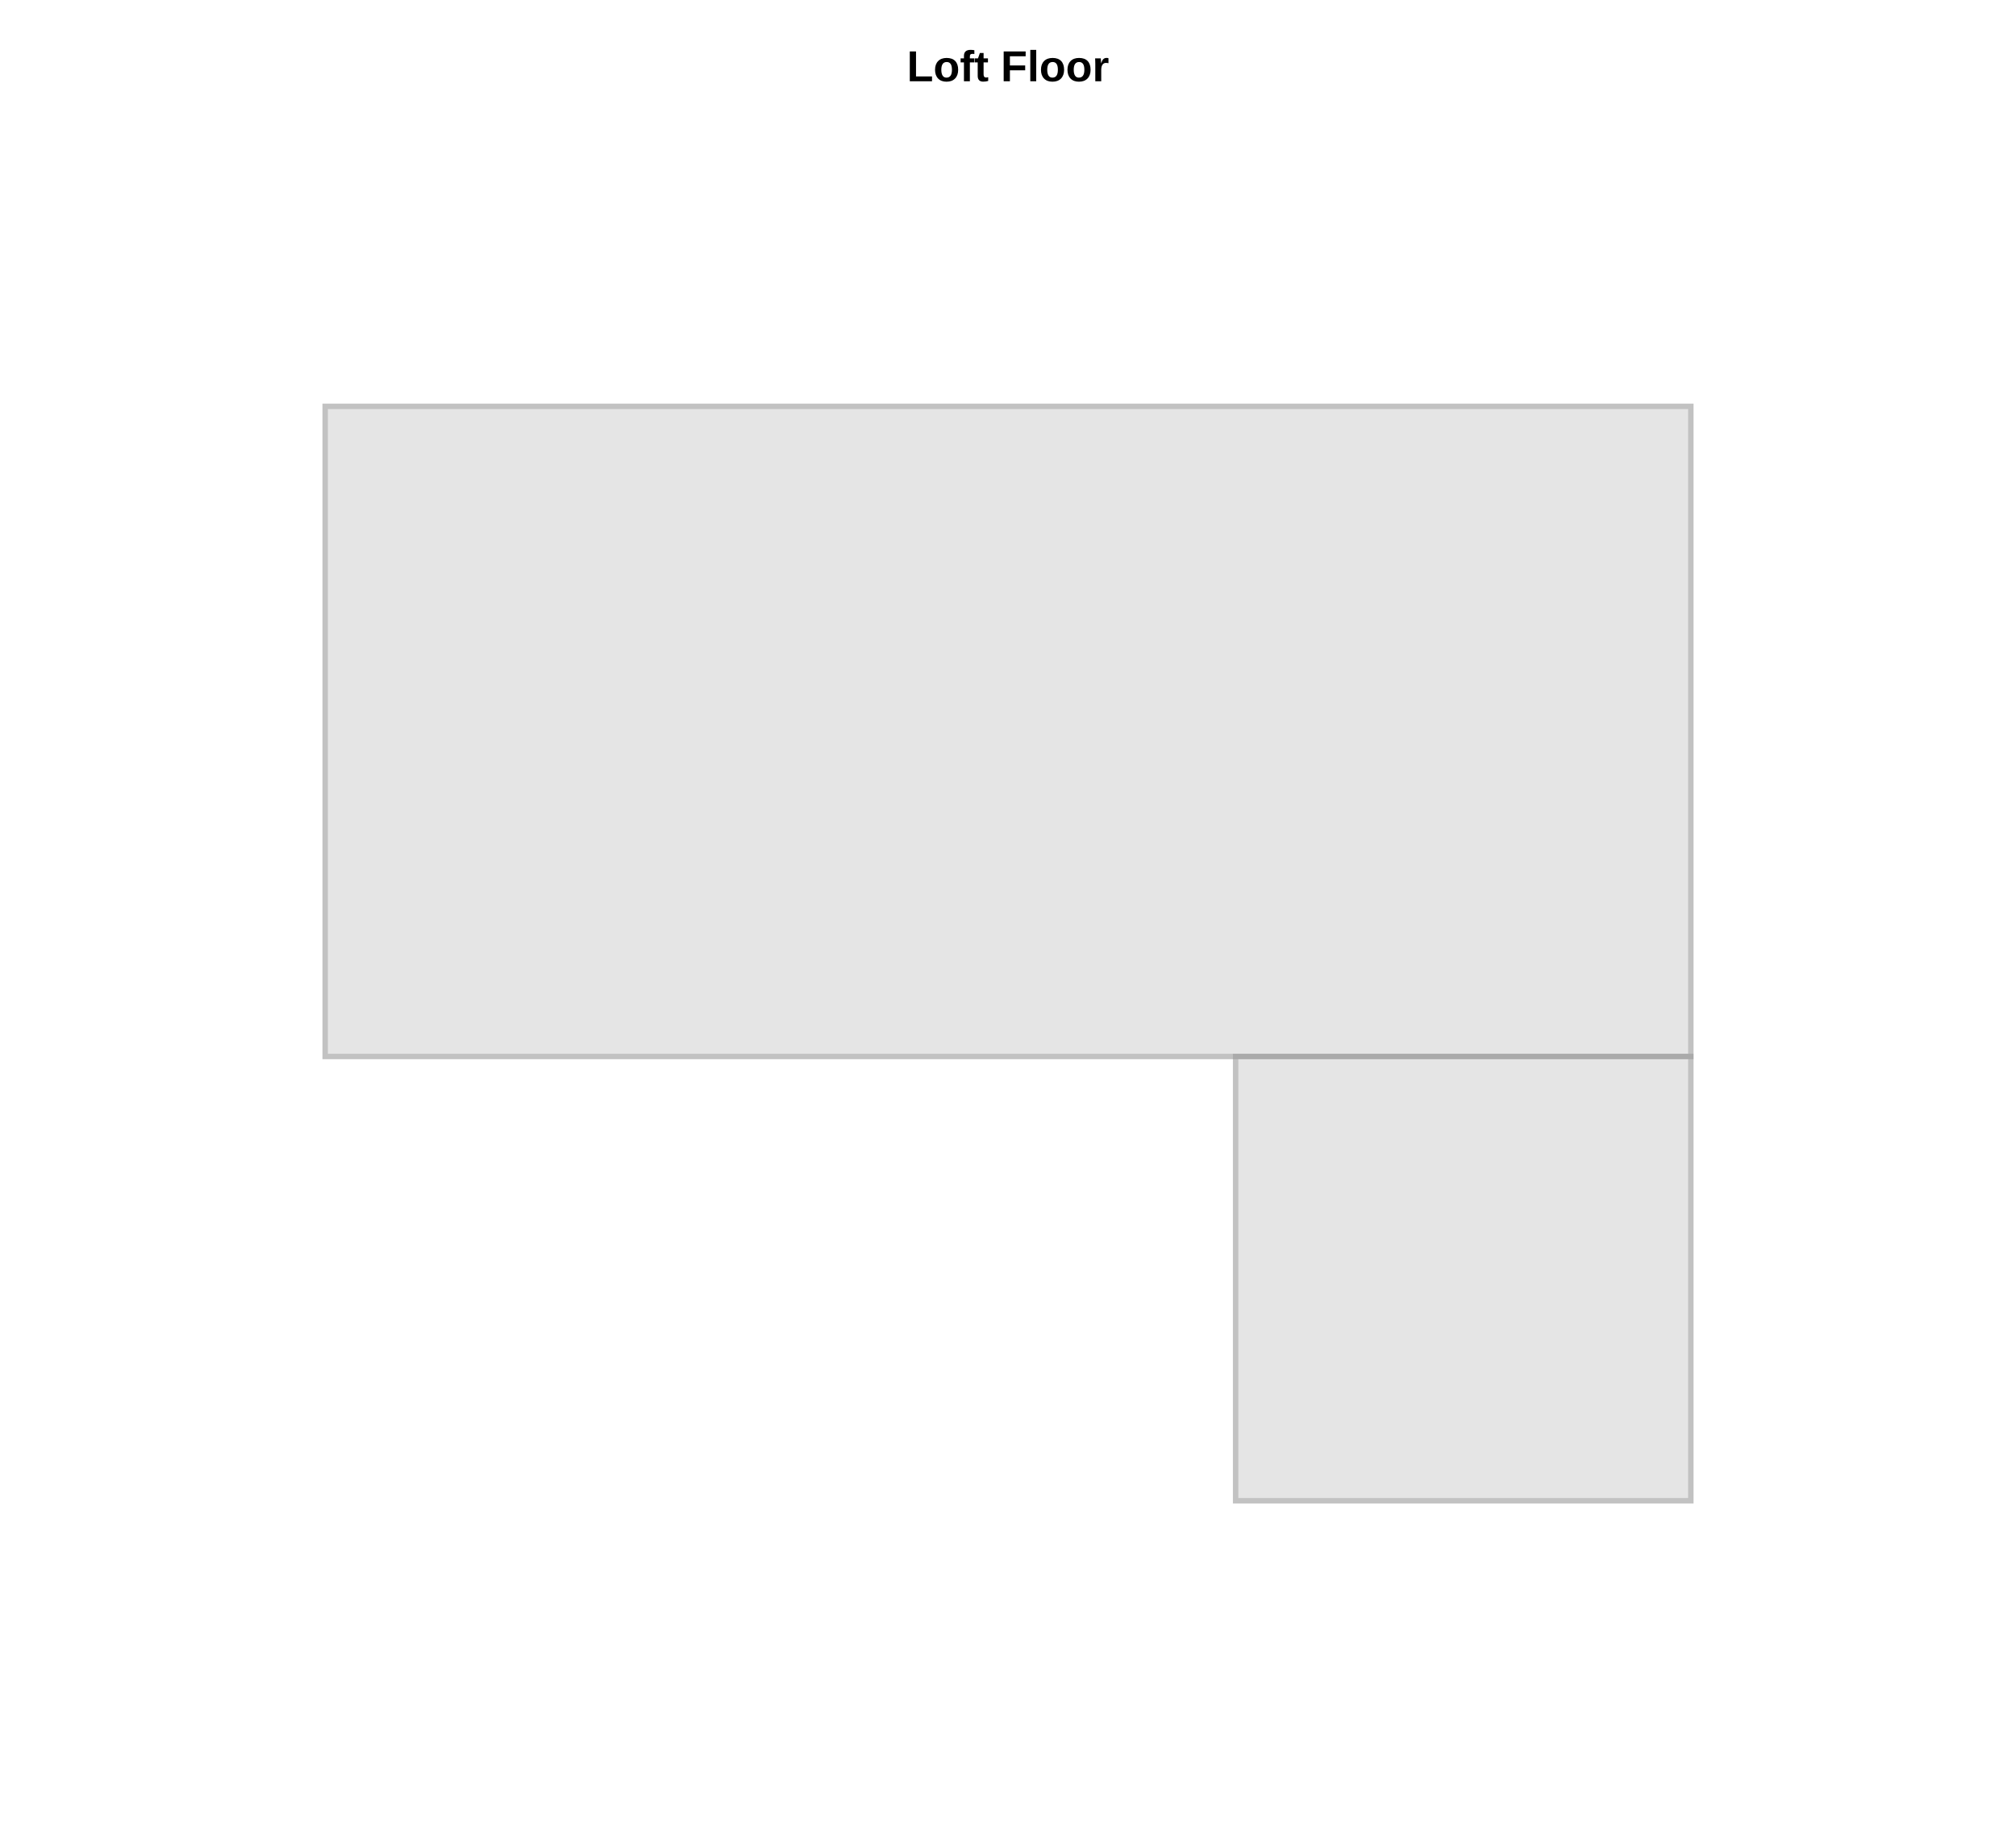
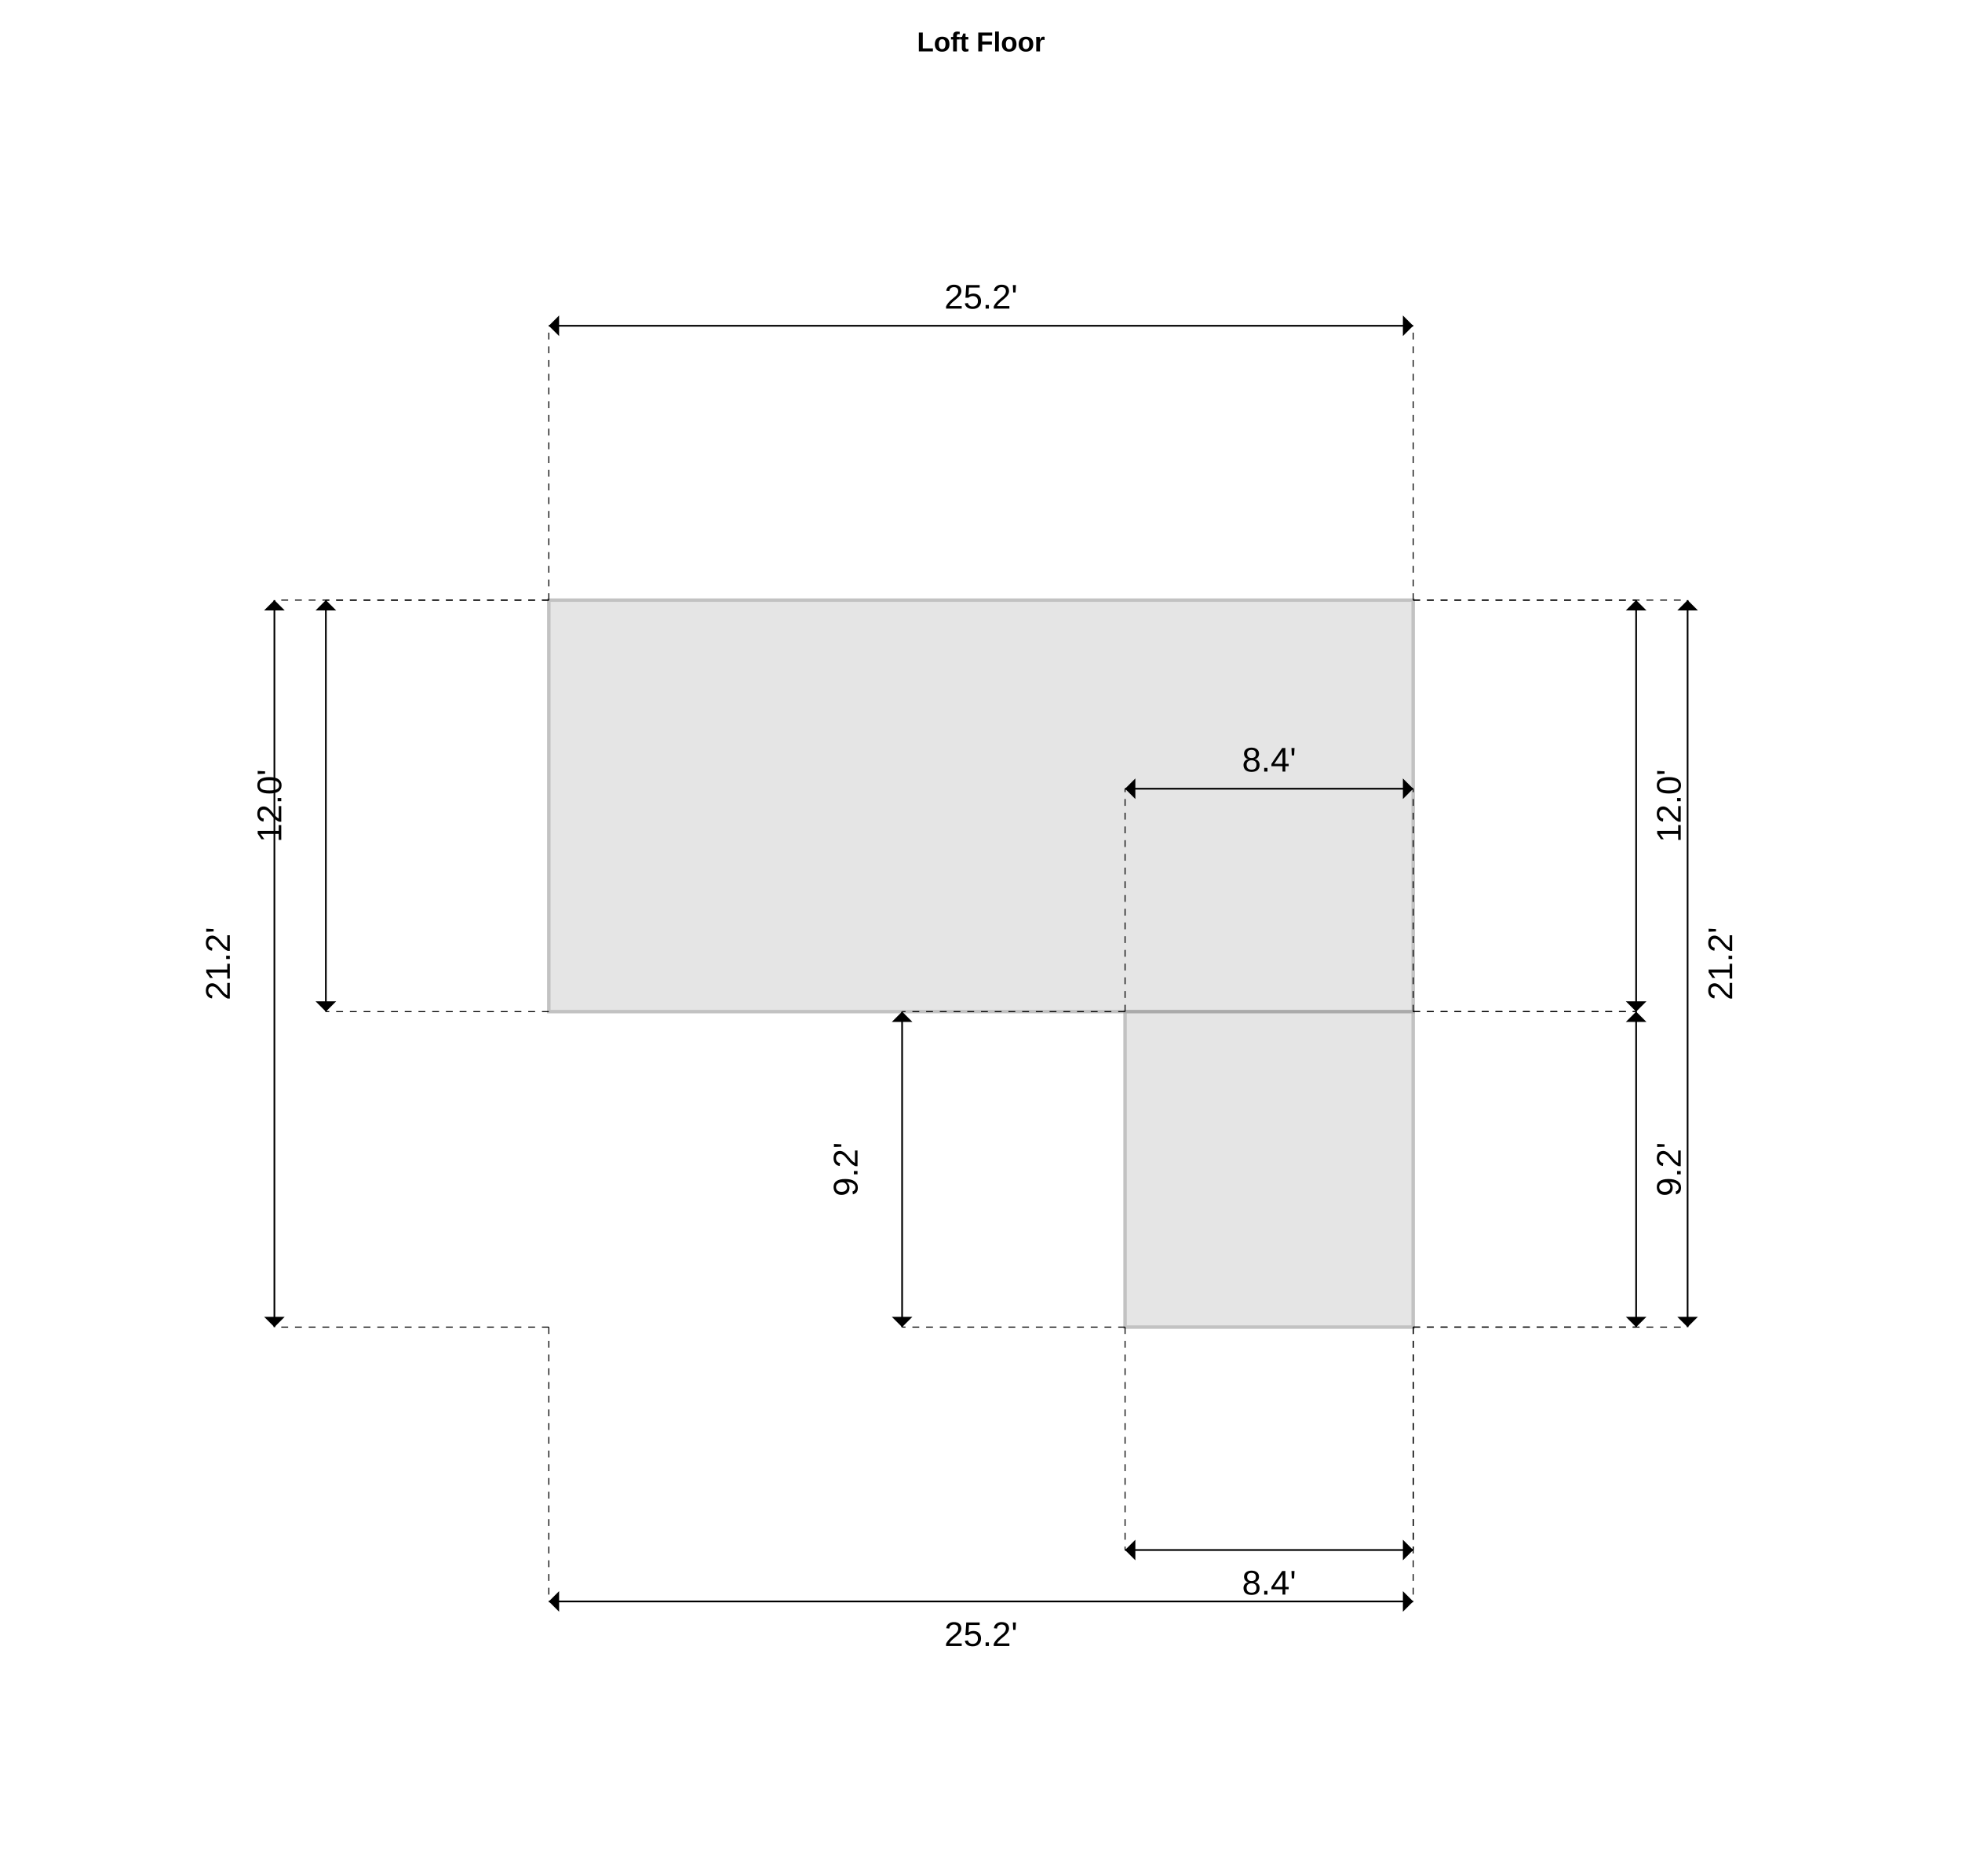
- <svg xmlns="http://www.w3.org/2000/svg" width="744.0" height="674.0" viewBox="0 0 744.0 674.0">
+ <svg xmlns="http://www.w3.org/2000/svg" width="1144.0" height="1094.0" viewBox="0 0 1144.0 1094.0">
  <defs>
    <style>
        text { font-family: Arial, sans-serif; }
    </style>
  </defs>
-   <g transform="translate(104.0, -26.0) scale(2.0, 2.0)">
+   <g transform="translate(304.0, 174.0) scale(2.0, 2.0)">
    <rect x="8" y="88" width="252" height="120" fill="#D3D3D3" stroke="#999" stroke-width="1" opacity="0.6" />
-     <rect x="176" y="208" width="84" height="82" fill="#D3D3D3" stroke="#999" stroke-width="1" opacity="0.6" />
+     <rect x="176" y="208" width="84" height="92" fill="#D3D3D3" stroke="#999" stroke-width="1" opacity="0.6" />
+     <g class="dimension">
+       <line x1="8" y1="8.0" x2="260" y2="8.0" stroke="#000" stroke-width="0.5" />
+       <line x1="8" y1="88" x2="8" y2="8.0" stroke="#000" stroke-width="0.3" stroke-dasharray="2,2" />
+       <line x1="260" y1="88" x2="260" y2="8.0" stroke="#000" stroke-width="0.3" stroke-dasharray="2,2" />
+       <polygon points="8,8.0 11,5.0 11,11.0" fill="#000" />
+       <polygon points="260,8.0 257,5.0 257,11.0" fill="#000" />
+       <text x="134.0" y="3.0" text-anchor="middle" font-size="10" fill="#000">25.2'</text>
+     </g>
+     <g class="dimension">
+       <line x1="8" y1="380.0" x2="260" y2="380.0" stroke="#000" stroke-width="0.5" />
+       <line x1="8" y1="300" x2="8" y2="380.0" stroke="#000" stroke-width="0.3" stroke-dasharray="2,2" />
+       <line x1="260" y1="300" x2="260" y2="380.0" stroke="#000" stroke-width="0.3" stroke-dasharray="2,2" />
+       <polygon points="8,380.0 11,377.0 11,383.0" fill="#000" />
+       <polygon points="260,380.0 257,377.0 257,383.0" fill="#000" />
+       <text x="134.0" y="393.0" text-anchor="middle" font-size="10" fill="#000">25.2'</text>
+     </g>
+     <g class="dimension">
+       <line x1="-72.0" y1="88" x2="-72.0" y2="300" stroke="#000" stroke-width="0.5" />
+       <line x1="8" y1="88" x2="-72.0" y2="88" stroke="#000" stroke-width="0.3" stroke-dasharray="2,2" />
+       <line x1="8" y1="300" x2="-72.0" y2="300" stroke="#000" stroke-width="0.3" stroke-dasharray="2,2" />
+       <polygon points="-72.0,88 -75.0,91 -69.0,91" fill="#000" />
+       <polygon points="-72.0,300 -75.0,297 -69.0,297" fill="#000" />
+       <text x="-85.0" y="194.0" text-anchor="middle" font-size="10" fill="#000" transform="rotate(-90 -85.0 194.0)">21.2'</text>
+     </g>
+     <g class="dimension">
+       <line x1="340.0" y1="88" x2="340.0" y2="300" stroke="#000" stroke-width="0.5" />
+       <line x1="260" y1="88" x2="340.0" y2="88" stroke="#000" stroke-width="0.3" stroke-dasharray="2,2" />
+       <line x1="260" y1="300" x2="340.0" y2="300" stroke="#000" stroke-width="0.3" stroke-dasharray="2,2" />
+       <polygon points="340.0,88 337.0,91 343.0,91" fill="#000" />
+       <polygon points="340.0,300 337.0,297 343.0,297" fill="#000" />
+       <text x="353.0" y="194.0" text-anchor="middle" font-size="10" fill="#000" transform="rotate(-90 353.0 194.0)">21.2'</text>
+     </g>
+     <g class="floor-slab-dimension">
+       <g class="dimension">
+         <line x1="-57.0" y1="88" x2="-57.0" y2="208" stroke="#000" stroke-width="0.5" />
+         <line x1="8" y1="88" x2="-57.0" y2="88" stroke="#000" stroke-width="0.3" stroke-dasharray="2,2" />
+         <line x1="8" y1="208" x2="-57.0" y2="208" stroke="#000" stroke-width="0.3" stroke-dasharray="2,2" />
+         <polygon points="-57.0,88 -60.0,91 -54.0,91" fill="#000" />
+         <polygon points="-57.0,208 -60.0,205 -54.0,205" fill="#000" />
+         <text x="-70.0" y="148.0" text-anchor="middle" font-size="10" fill="#000" transform="rotate(-90 -70.0 148.0)">12.0'</text>
+       </g>
+       <g class="dimension">
+         <line x1="325.0" y1="88" x2="325.0" y2="208" stroke="#000" stroke-width="0.5" />
+         <line x1="260" y1="88" x2="325.0" y2="88" stroke="#000" stroke-width="0.3" stroke-dasharray="2,2" />
+         <line x1="260" y1="208" x2="325.0" y2="208" stroke="#000" stroke-width="0.3" stroke-dasharray="2,2" />
+         <polygon points="325.0,88 322.0,91 328.0,91" fill="#000" />
+         <polygon points="325.0,208 322.0,205 328.0,205" fill="#000" />
+         <text x="338.0" y="148.0" text-anchor="middle" font-size="10" fill="#000" transform="rotate(-90 338.0 148.0)">12.0'</text>
+       </g>
+     </g>
+     <g class="floor-slab-dimension">
+       <g class="dimension">
+         <line x1="176" y1="143.0" x2="260" y2="143.0" stroke="#000" stroke-width="0.5" />
+         <line x1="176" y1="208" x2="176" y2="143.0" stroke="#000" stroke-width="0.3" stroke-dasharray="2,2" />
+         <line x1="260" y1="208" x2="260" y2="143.0" stroke="#000" stroke-width="0.3" stroke-dasharray="2,2" />
+         <polygon points="176,143.0 179,140.0 179,146.0" fill="#000" />
+         <polygon points="260,143.0 257,140.0 257,146.0" fill="#000" />
+         <text x="218.0" y="138.0" text-anchor="middle" font-size="10" fill="#000">8.4'</text>
+       </g>
+       <g class="dimension">
+         <line x1="176" y1="365.0" x2="260" y2="365.0" stroke="#000" stroke-width="0.5" />
+         <line x1="176" y1="300" x2="176" y2="365.0" stroke="#000" stroke-width="0.3" stroke-dasharray="2,2" />
+         <line x1="260" y1="300" x2="260" y2="365.0" stroke="#000" stroke-width="0.3" stroke-dasharray="2,2" />
+         <polygon points="176,365.0 179,362.0 179,368.0" fill="#000" />
+         <polygon points="260,365.0 257,362.0 257,368.0" fill="#000" />
+         <text x="218.0" y="378.0" text-anchor="middle" font-size="10" fill="#000">8.4'</text>
+       </g>
+       <g class="dimension">
+         <line x1="111.0" y1="208" x2="111.0" y2="300" stroke="#000" stroke-width="0.5" />
+         <line x1="176" y1="208" x2="111.0" y2="208" stroke="#000" stroke-width="0.3" stroke-dasharray="2,2" />
+         <line x1="176" y1="300" x2="111.0" y2="300" stroke="#000" stroke-width="0.3" stroke-dasharray="2,2" />
+         <polygon points="111.0,208 108.0,211 114.0,211" fill="#000" />
+         <polygon points="111.0,300 108.0,297 114.0,297" fill="#000" />
+         <text x="98.0" y="254.0" text-anchor="middle" font-size="10" fill="#000" transform="rotate(-90 98.0 254.0)">9.2'</text>
+       </g>
+       <g class="dimension">
+         <line x1="325.0" y1="208" x2="325.0" y2="300" stroke="#000" stroke-width="0.5" />
+         <line x1="260" y1="208" x2="325.0" y2="208" stroke="#000" stroke-width="0.3" stroke-dasharray="2,2" />
+         <line x1="260" y1="300" x2="325.0" y2="300" stroke="#000" stroke-width="0.3" stroke-dasharray="2,2" />
+         <polygon points="325.0,208 322.0,211 328.0,211" fill="#000" />
+         <polygon points="325.0,300 322.0,297 328.0,297" fill="#000" />
+         <text x="338.0" y="254.0" text-anchor="middle" font-size="10" fill="#000" transform="rotate(-90 338.0 254.0)">9.2'</text>
+       </g>
+     </g>
  </g>
-   <text x="372.0" y="30" text-anchor="middle" font-size="16" font-weight="bold">Loft Floor</text>
+   <text x="572.0" y="30" text-anchor="middle" font-size="16" font-weight="bold">Loft Floor</text>
</svg>
